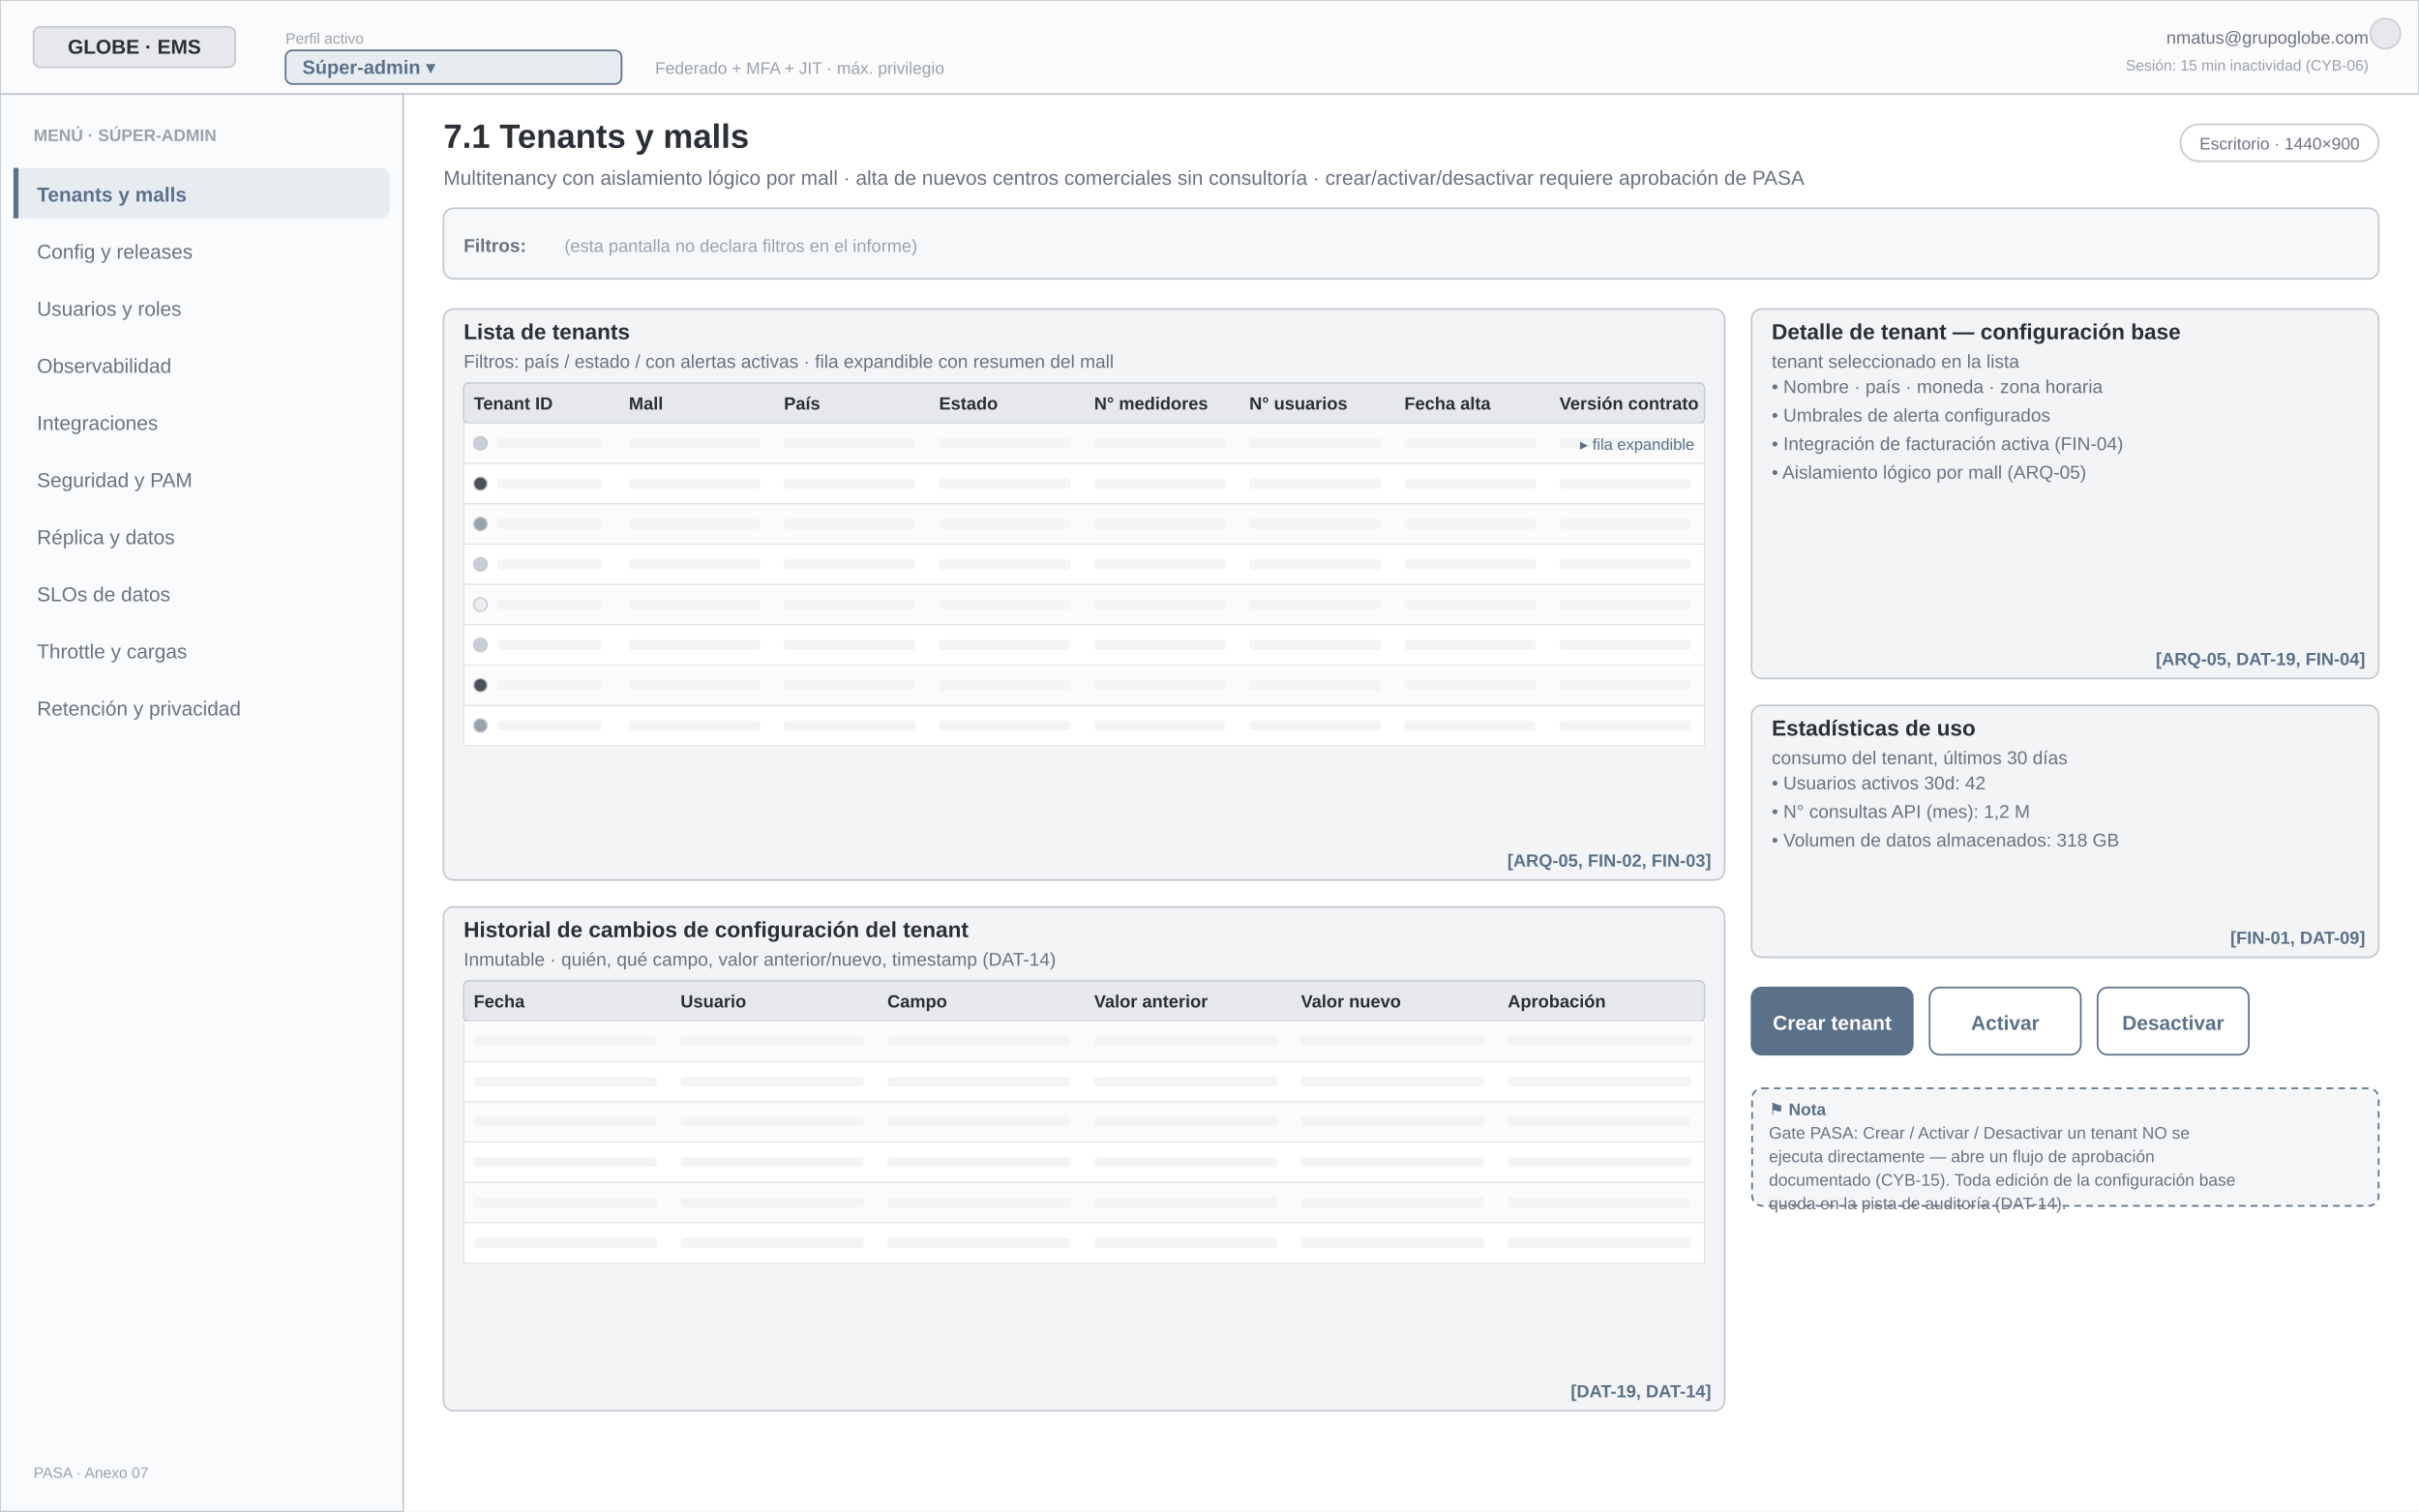
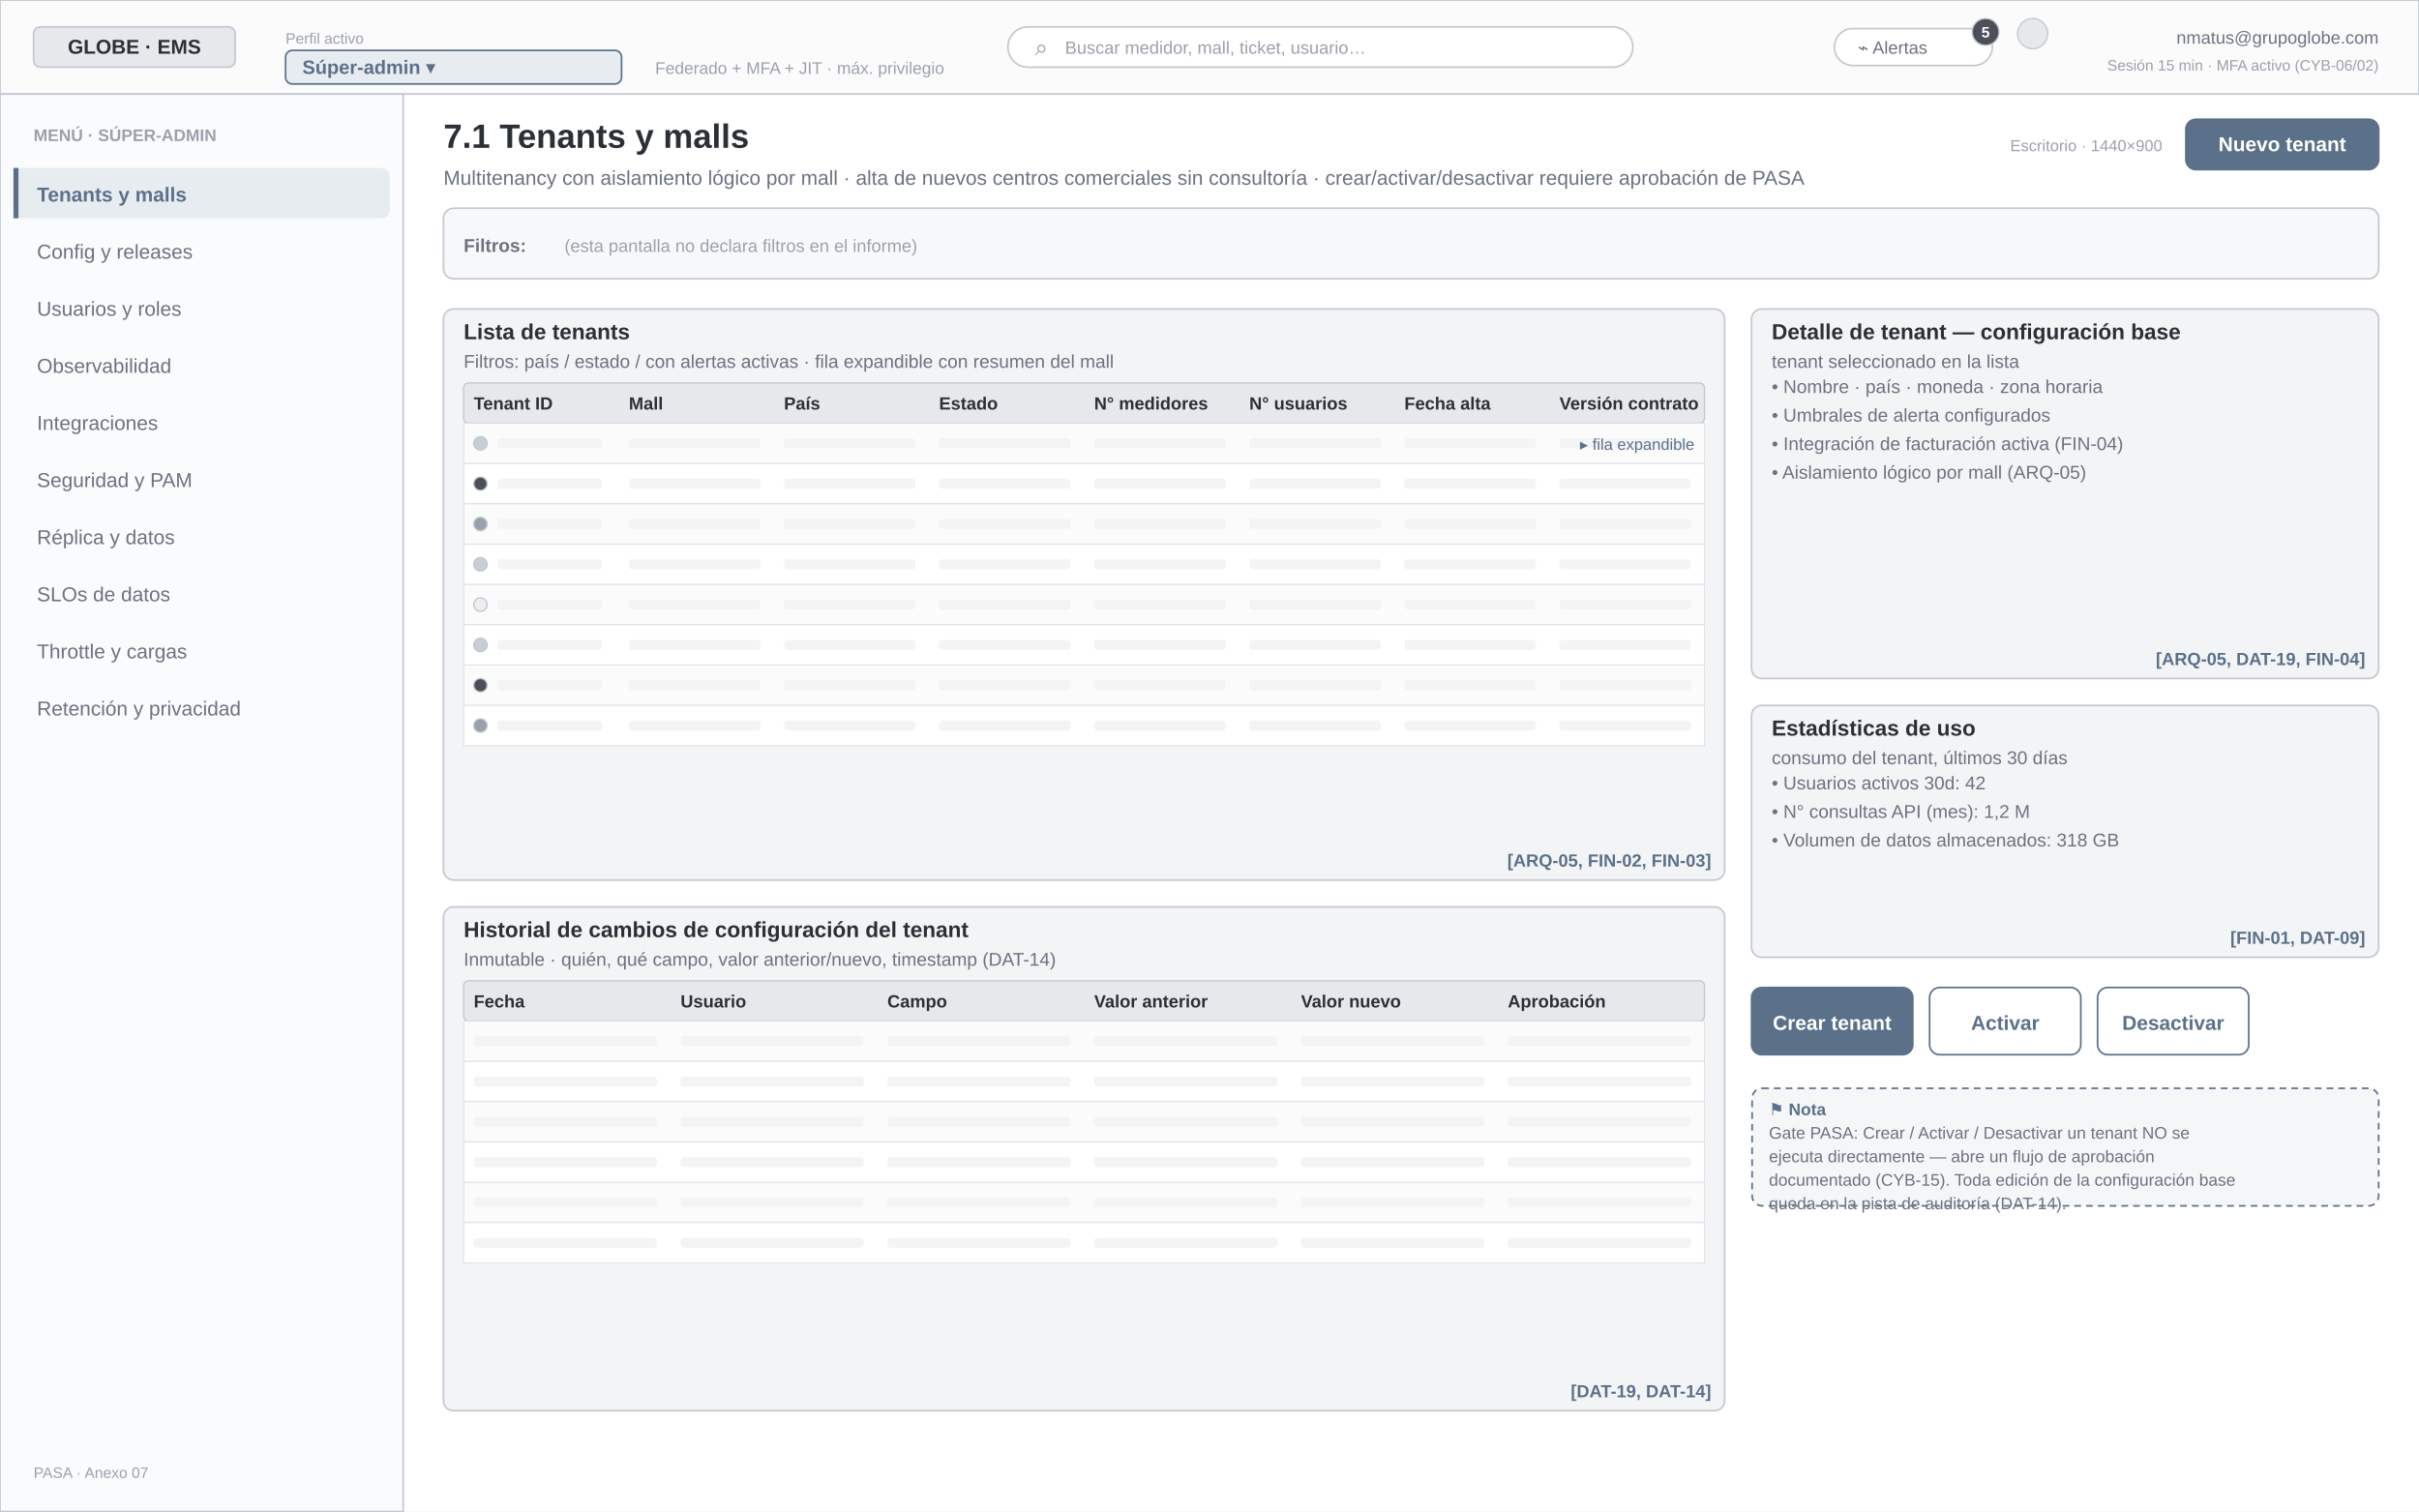
<svg xmlns="http://www.w3.org/2000/svg" viewBox="0 0 1440 900" width="1440" height="900" font-family="'Segoe UI', 'Helvetica Neue', Arial, sans-serif">
  <rect x="0" y="0" width="1440" height="900" rx="0" fill="#ffffff" stroke="none" stroke-width="1" />
  <rect x="0" y="0" width="1440" height="56" rx="0" fill="#fbfbfc" stroke="#c3c8d0" stroke-width="1" />
  <rect x="20" y="16" width="120" height="24" rx="4" fill="#e6e8ec" stroke="#c3c8d0" stroke-width="1" />
  <text x="80" y="32" font-family="'Segoe UI', 'Helvetica Neue', Arial, sans-serif" font-size="12" fill="#2b2f36" font-weight="700" text-anchor="middle">GLOBE · EMS</text>
  <text x="170" y="26" font-family="'Segoe UI', 'Helvetica Neue', Arial, sans-serif" font-size="9" fill="#9aa1ac" font-weight="normal" text-anchor="start">Perfil activo</text>
  <rect x="170" y="30" width="200" height="20" rx="4" fill="#e7ecf1" stroke="#5b7089" stroke-width="1" />
  <text x="180" y="44" font-family="'Segoe UI', 'Helvetica Neue', Arial, sans-serif" font-size="11.5" fill="#5b7089" font-weight="600" text-anchor="start">Súper-admin  ▾</text>
  <text x="390" y="44" font-family="'Segoe UI', 'Helvetica Neue', Arial, sans-serif" font-size="10" fill="#9aa1ac" font-weight="normal" text-anchor="start">Federado + MFA + JIT · máx. privilegio</text>
-   <text x="1410" y="26" font-family="'Segoe UI', 'Helvetica Neue', Arial, sans-serif" font-size="10.5" fill="#6b7280" font-weight="normal" text-anchor="end">nmatus@grupoglobe.com</text>
-   <text x="1410" y="42" font-family="'Segoe UI', 'Helvetica Neue', Arial, sans-serif" font-size="9" fill="#9aa1ac" font-weight="normal" text-anchor="end">Sesión: 15 min inactividad (CYB-06)</text>
-   <circle cx="1420" cy="20" r="9" fill="#e6e8ec" stroke="#c3c8d0" stroke-width="0.8" />
+   <rect x="600" y="16" width="372" height="24" rx="12" fill="#ffffff" stroke="#c3c8d0" stroke-width="1" />
+   <text x="616" y="33" font-family="'Segoe UI', 'Helvetica Neue', Arial, sans-serif" font-size="14" fill="#9aa1ac" font-weight="normal" text-anchor="start">⌕</text>
+   <text x="634" y="32" font-family="'Segoe UI', 'Helvetica Neue', Arial, sans-serif" font-size="10.5" fill="#9aa1ac" font-weight="normal" text-anchor="start">Buscar medidor, mall, ticket, usuario…</text>
+   <rect x="1092" y="17" width="94" height="22" rx="11" fill="#ffffff" stroke="#c3c8d0" stroke-width="1" />
+   <text x="1106" y="32" font-family="'Segoe UI', 'Helvetica Neue', Arial, sans-serif" font-size="10.5" fill="#6b7280" font-weight="normal" text-anchor="start">⌁ Alertas</text>
+   <circle cx="1182" cy="19" r="8" fill="#4b5059" stroke="#c3c8d0" stroke-width="0.8" />
+   <text x="1182" y="22.3" font-family="'Segoe UI', 'Helvetica Neue', Arial, sans-serif" font-size="9" fill="#ffffff" font-weight="700" text-anchor="middle">5</text>
+   <circle cx="1210" cy="20" r="9" fill="#e6e8ec" stroke="#c3c8d0" stroke-width="0.8" />
+   <text x="1416" y="26" font-family="'Segoe UI', 'Helvetica Neue', Arial, sans-serif" font-size="10.5" fill="#6b7280" font-weight="normal" text-anchor="end">nmatus@grupoglobe.com</text>
+   <text x="1416" y="42" font-family="'Segoe UI', 'Helvetica Neue', Arial, sans-serif" font-size="9" fill="#9aa1ac" font-weight="normal" text-anchor="end">Sesión 15 min · MFA activo (CYB-06/02)</text>
  <rect x="0" y="56" width="240" height="844" rx="0" fill="#fafbfc" stroke="#c3c8d0" stroke-width="1" />
  <text x="20" y="84" font-family="'Segoe UI', 'Helvetica Neue', Arial, sans-serif" font-size="10" fill="#9aa1ac" font-weight="700" text-anchor="start">MENÚ · SÚPER-ADMIN</text>
  <rect x="8" y="100" width="224" height="30" rx="5" fill="#e7ecf1" stroke="none" stroke-width="1" />
  <rect x="8" y="100" width="3" height="30" rx="0" fill="#5b7089" stroke="none" stroke-width="1" />
  <text x="22" y="120" font-family="'Segoe UI', 'Helvetica Neue', Arial, sans-serif" font-size="12" fill="#5b7089" font-weight="700" text-anchor="start">Tenants y malls</text>
  <text x="22" y="154" font-family="'Segoe UI', 'Helvetica Neue', Arial, sans-serif" font-size="12" fill="#6b7280" font-weight="normal" text-anchor="start">Config y releases</text>
  <text x="22" y="188" font-family="'Segoe UI', 'Helvetica Neue', Arial, sans-serif" font-size="12" fill="#6b7280" font-weight="normal" text-anchor="start">Usuarios y roles</text>
  <text x="22" y="222" font-family="'Segoe UI', 'Helvetica Neue', Arial, sans-serif" font-size="12" fill="#6b7280" font-weight="normal" text-anchor="start">Observabilidad</text>
  <text x="22" y="256" font-family="'Segoe UI', 'Helvetica Neue', Arial, sans-serif" font-size="12" fill="#6b7280" font-weight="normal" text-anchor="start">Integraciones</text>
  <text x="22" y="290" font-family="'Segoe UI', 'Helvetica Neue', Arial, sans-serif" font-size="12" fill="#6b7280" font-weight="normal" text-anchor="start">Seguridad y PAM</text>
  <text x="22" y="324" font-family="'Segoe UI', 'Helvetica Neue', Arial, sans-serif" font-size="12" fill="#6b7280" font-weight="normal" text-anchor="start">Réplica y datos</text>
  <text x="22" y="358" font-family="'Segoe UI', 'Helvetica Neue', Arial, sans-serif" font-size="12" fill="#6b7280" font-weight="normal" text-anchor="start">SLOs de datos</text>
  <text x="22" y="392" font-family="'Segoe UI', 'Helvetica Neue', Arial, sans-serif" font-size="12" fill="#6b7280" font-weight="normal" text-anchor="start">Throttle y cargas</text>
  <text x="22" y="426" font-family="'Segoe UI', 'Helvetica Neue', Arial, sans-serif" font-size="12" fill="#6b7280" font-weight="normal" text-anchor="start">Retención y privacidad</text>
  <text x="20" y="880" font-family="'Segoe UI', 'Helvetica Neue', Arial, sans-serif" font-size="9" fill="#9aa1ac" font-weight="normal" text-anchor="start">PASA · Anexo 07</text>
  <text x="264" y="88" font-family="'Segoe UI', 'Helvetica Neue', Arial, sans-serif" font-size="20" fill="#2b2f36" font-weight="700" text-anchor="start">7.1  Tenants y malls</text>
-   <rect x="1298" y="74" width="118" height="22" rx="11" fill="#ffffff" stroke="#c3c8d0" stroke-width="1" />
-   <text x="1357" y="89" font-family="'Segoe UI', 'Helvetica Neue', Arial, sans-serif" font-size="10" fill="#6b7280" font-weight="normal" text-anchor="middle">Escritorio · 1440×900</text>
+   <rect x="1301.2" y="71" width="114.8" height="30" rx="6" fill="#5b7089" stroke="#5b7089" stroke-width="1" />
+   <text x="1358.6" y="90" font-family="'Segoe UI', 'Helvetica Neue', Arial, sans-serif" font-size="12" fill="#ffffff" font-weight="700" text-anchor="middle">Nuevo tenant</text>
+   <text x="1287.2" y="90" font-family="'Segoe UI', 'Helvetica Neue', Arial, sans-serif" font-size="9.5" fill="#9aa1ac" font-weight="normal" text-anchor="end">Escritorio · 1440×900</text>
  <text x="264" y="110" font-family="'Segoe UI', 'Helvetica Neue', Arial, sans-serif" font-size="12" fill="#6b7280" font-weight="normal" text-anchor="start">Multitenancy con aislamiento lógico por mall · alta de nuevos centros comerciales sin consultoría · crear/activar/desactivar requiere aprobación de PASA</text>
  <rect x="264" y="124" width="1152" height="42" rx="6" fill="#f7f8fa" stroke="#c3c8d0" stroke-width="1" />
  <text x="276" y="150" font-family="'Segoe UI', 'Helvetica Neue', Arial, sans-serif" font-size="11" fill="#6b7280" font-weight="700" text-anchor="start">Filtros:</text>
  <text x="336" y="150" font-family="'Segoe UI', 'Helvetica Neue', Arial, sans-serif" font-size="10.5" fill="#9aa1ac" font-weight="normal" text-anchor="start">(esta pantalla no declara filtros en el informe)</text>
  <rect x="1043" y="648" width="373" height="70" rx="6" fill="#f4f6f8" stroke="#5b7089" stroke-width="1" stroke-dasharray="4 3" />
  <text x="1053" y="664" font-family="'Segoe UI', 'Helvetica Neue', Arial, sans-serif" font-size="10" fill="#5b7089" font-weight="700" text-anchor="start">⚑ Nota</text>
  <text x="1053" y="678" font-family="'Segoe UI', 'Helvetica Neue', Arial, sans-serif" font-size="10" fill="#6b7280" font-weight="normal" text-anchor="start">Gate PASA: Crear / Activar / Desactivar un tenant NO se</text>
  <text x="1053" y="692" font-family="'Segoe UI', 'Helvetica Neue', Arial, sans-serif" font-size="10" fill="#6b7280" font-weight="normal" text-anchor="start">ejecuta directamente — abre un flujo de aprobación</text>
  <text x="1053" y="706" font-family="'Segoe UI', 'Helvetica Neue', Arial, sans-serif" font-size="10" fill="#6b7280" font-weight="normal" text-anchor="start">documentado (CYB-15). Toda edición de la configuración base</text>
  <text x="1053" y="720" font-family="'Segoe UI', 'Helvetica Neue', Arial, sans-serif" font-size="10" fill="#6b7280" font-weight="normal" text-anchor="start">queda en la pista de auditoría (DAT-14).</text>
  <rect x="264.0" y="184" width="762.667" height="340" rx="6" fill="#f3f4f6" stroke="#c3c8d0" stroke-width="1" />
  <text x="276.0" y="202" font-family="'Segoe UI', 'Helvetica Neue', Arial, sans-serif" font-size="13" fill="#2b2f36" font-weight="700" text-anchor="start">Lista de tenants</text>
  <text x="276.0" y="219" font-family="'Segoe UI', 'Helvetica Neue', Arial, sans-serif" font-size="11" fill="#6b7280" font-weight="normal" text-anchor="start">Filtros: país / estado / con alertas activas · fila expandible con resumen del mall</text>
  <rect x="276.0" y="228" width="738.667" height="24" rx="3" fill="#e6e8ec" stroke="#c3c8d0" stroke-width="0.8" />
  <text x="282.0" y="243.84" font-family="'Segoe UI', 'Helvetica Neue', Arial, sans-serif" font-size="10.5" fill="#2b2f36" font-weight="700" text-anchor="start">Tenant ID</text>
  <text x="374.333" y="243.84" font-family="'Segoe UI', 'Helvetica Neue', Arial, sans-serif" font-size="10.5" fill="#2b2f36" font-weight="700" text-anchor="start">Mall</text>
  <text x="466.667" y="243.84" font-family="'Segoe UI', 'Helvetica Neue', Arial, sans-serif" font-size="10.5" fill="#2b2f36" font-weight="700" text-anchor="start">País</text>
  <text x="559.0" y="243.84" font-family="'Segoe UI', 'Helvetica Neue', Arial, sans-serif" font-size="10.5" fill="#2b2f36" font-weight="700" text-anchor="start">Estado</text>
  <text x="651.333" y="243.84" font-family="'Segoe UI', 'Helvetica Neue', Arial, sans-serif" font-size="10.5" fill="#2b2f36" font-weight="700" text-anchor="start">N° medidores</text>
  <text x="743.667" y="243.84" font-family="'Segoe UI', 'Helvetica Neue', Arial, sans-serif" font-size="10.5" fill="#2b2f36" font-weight="700" text-anchor="start">N° usuarios</text>
  <text x="836.0" y="243.84" font-family="'Segoe UI', 'Helvetica Neue', Arial, sans-serif" font-size="10.5" fill="#2b2f36" font-weight="700" text-anchor="start">Fecha alta</text>
  <text x="928.333" y="243.84" font-family="'Segoe UI', 'Helvetica Neue', Arial, sans-serif" font-size="10.5" fill="#2b2f36" font-weight="700" text-anchor="start">Versión contrato</text>
  <rect x="276.0" y="252" width="738.667" height="24" rx="0" fill="#fbfbfc" stroke="#d9dce1" stroke-width="0.5" />
  <circle cx="286.0" cy="264.0" r="4" fill="#c9ced6" stroke="#c3c8d0" stroke-width="0.8" />
  <rect x="296.0" y="261.0" width="62.333" height="6" rx="2" fill="#f3f4f6" stroke="none" stroke-width="1" />
  <rect x="374.333" y="261.0" width="78.333" height="6" rx="2" fill="#f3f4f6" stroke="none" stroke-width="1" />
  <rect x="466.667" y="261.0" width="78.333" height="6" rx="2" fill="#f3f4f6" stroke="none" stroke-width="1" />
  <rect x="559.0" y="261.0" width="78.333" height="6" rx="2" fill="#f3f4f6" stroke="none" stroke-width="1" />
  <rect x="651.333" y="261.0" width="78.333" height="6" rx="2" fill="#f3f4f6" stroke="none" stroke-width="1" />
  <rect x="743.667" y="261.0" width="78.333" height="6" rx="2" fill="#f3f4f6" stroke="none" stroke-width="1" />
  <rect x="836.0" y="261.0" width="78.333" height="6" rx="2" fill="#f3f4f6" stroke="none" stroke-width="1" />
  <rect x="928.333" y="261.0" width="78.333" height="6" rx="2" fill="#f3f4f6" stroke="none" stroke-width="1" />
  <rect x="276.0" y="276" width="738.667" height="24" rx="0" fill="#ffffff" stroke="#d9dce1" stroke-width="0.5" />
  <circle cx="286.0" cy="288.0" r="4" fill="#4b5059" stroke="#c3c8d0" stroke-width="0.8" />
  <rect x="296.0" y="285.0" width="62.333" height="6" rx="2" fill="#f3f4f6" stroke="none" stroke-width="1" />
  <rect x="374.333" y="285.0" width="78.333" height="6" rx="2" fill="#f3f4f6" stroke="none" stroke-width="1" />
  <rect x="466.667" y="285.0" width="78.333" height="6" rx="2" fill="#f3f4f6" stroke="none" stroke-width="1" />
  <rect x="559.0" y="285.0" width="78.333" height="6" rx="2" fill="#f3f4f6" stroke="none" stroke-width="1" />
  <rect x="651.333" y="285.0" width="78.333" height="6" rx="2" fill="#f3f4f6" stroke="none" stroke-width="1" />
  <rect x="743.667" y="285.0" width="78.333" height="6" rx="2" fill="#f3f4f6" stroke="none" stroke-width="1" />
  <rect x="836.0" y="285.0" width="78.333" height="6" rx="2" fill="#f3f4f6" stroke="none" stroke-width="1" />
  <rect x="928.333" y="285.0" width="78.333" height="6" rx="2" fill="#f3f4f6" stroke="none" stroke-width="1" />
  <rect x="276.0" y="300" width="738.667" height="24" rx="0" fill="#fbfbfc" stroke="#d9dce1" stroke-width="0.5" />
  <circle cx="286.0" cy="312.0" r="4" fill="#9aa1ac" stroke="#c3c8d0" stroke-width="0.8" />
  <rect x="296.0" y="309.0" width="62.333" height="6" rx="2" fill="#f3f4f6" stroke="none" stroke-width="1" />
  <rect x="374.333" y="309.0" width="78.333" height="6" rx="2" fill="#f3f4f6" stroke="none" stroke-width="1" />
  <rect x="466.667" y="309.0" width="78.333" height="6" rx="2" fill="#f3f4f6" stroke="none" stroke-width="1" />
  <rect x="559.0" y="309.0" width="78.333" height="6" rx="2" fill="#f3f4f6" stroke="none" stroke-width="1" />
  <rect x="651.333" y="309.0" width="78.333" height="6" rx="2" fill="#f3f4f6" stroke="none" stroke-width="1" />
  <rect x="743.667" y="309.0" width="78.333" height="6" rx="2" fill="#f3f4f6" stroke="none" stroke-width="1" />
  <rect x="836.0" y="309.0" width="78.333" height="6" rx="2" fill="#f3f4f6" stroke="none" stroke-width="1" />
  <rect x="928.333" y="309.0" width="78.333" height="6" rx="2" fill="#f3f4f6" stroke="none" stroke-width="1" />
  <rect x="276.0" y="324" width="738.667" height="24" rx="0" fill="#ffffff" stroke="#d9dce1" stroke-width="0.5" />
  <circle cx="286.0" cy="336.0" r="4" fill="#c9ced6" stroke="#c3c8d0" stroke-width="0.8" />
  <rect x="296.0" y="333.0" width="62.333" height="6" rx="2" fill="#f3f4f6" stroke="none" stroke-width="1" />
  <rect x="374.333" y="333.0" width="78.333" height="6" rx="2" fill="#f3f4f6" stroke="none" stroke-width="1" />
  <rect x="466.667" y="333.0" width="78.333" height="6" rx="2" fill="#f3f4f6" stroke="none" stroke-width="1" />
  <rect x="559.0" y="333.0" width="78.333" height="6" rx="2" fill="#f3f4f6" stroke="none" stroke-width="1" />
  <rect x="651.333" y="333.0" width="78.333" height="6" rx="2" fill="#f3f4f6" stroke="none" stroke-width="1" />
  <rect x="743.667" y="333.0" width="78.333" height="6" rx="2" fill="#f3f4f6" stroke="none" stroke-width="1" />
  <rect x="836.0" y="333.0" width="78.333" height="6" rx="2" fill="#f3f4f6" stroke="none" stroke-width="1" />
  <rect x="928.333" y="333.0" width="78.333" height="6" rx="2" fill="#f3f4f6" stroke="none" stroke-width="1" />
  <rect x="276.0" y="348" width="738.667" height="24" rx="0" fill="#fbfbfc" stroke="#d9dce1" stroke-width="0.5" />
  <circle cx="286.0" cy="360.0" r="4" fill="#eceef1" stroke="#c3c8d0" stroke-width="0.8" />
  <rect x="296.0" y="357.0" width="62.333" height="6" rx="2" fill="#f3f4f6" stroke="none" stroke-width="1" />
  <rect x="374.333" y="357.0" width="78.333" height="6" rx="2" fill="#f3f4f6" stroke="none" stroke-width="1" />
  <rect x="466.667" y="357.0" width="78.333" height="6" rx="2" fill="#f3f4f6" stroke="none" stroke-width="1" />
  <rect x="559.0" y="357.0" width="78.333" height="6" rx="2" fill="#f3f4f6" stroke="none" stroke-width="1" />
  <rect x="651.333" y="357.0" width="78.333" height="6" rx="2" fill="#f3f4f6" stroke="none" stroke-width="1" />
  <rect x="743.667" y="357.0" width="78.333" height="6" rx="2" fill="#f3f4f6" stroke="none" stroke-width="1" />
  <rect x="836.0" y="357.0" width="78.333" height="6" rx="2" fill="#f3f4f6" stroke="none" stroke-width="1" />
  <rect x="928.333" y="357.0" width="78.333" height="6" rx="2" fill="#f3f4f6" stroke="none" stroke-width="1" />
  <rect x="276.0" y="372" width="738.667" height="24" rx="0" fill="#ffffff" stroke="#d9dce1" stroke-width="0.5" />
  <circle cx="286.0" cy="384.0" r="4" fill="#c9ced6" stroke="#c3c8d0" stroke-width="0.8" />
  <rect x="296.0" y="381.0" width="62.333" height="6" rx="2" fill="#f3f4f6" stroke="none" stroke-width="1" />
  <rect x="374.333" y="381.0" width="78.333" height="6" rx="2" fill="#f3f4f6" stroke="none" stroke-width="1" />
  <rect x="466.667" y="381.0" width="78.333" height="6" rx="2" fill="#f3f4f6" stroke="none" stroke-width="1" />
  <rect x="559.0" y="381.0" width="78.333" height="6" rx="2" fill="#f3f4f6" stroke="none" stroke-width="1" />
  <rect x="651.333" y="381.0" width="78.333" height="6" rx="2" fill="#f3f4f6" stroke="none" stroke-width="1" />
  <rect x="743.667" y="381.0" width="78.333" height="6" rx="2" fill="#f3f4f6" stroke="none" stroke-width="1" />
  <rect x="836.0" y="381.0" width="78.333" height="6" rx="2" fill="#f3f4f6" stroke="none" stroke-width="1" />
  <rect x="928.333" y="381.0" width="78.333" height="6" rx="2" fill="#f3f4f6" stroke="none" stroke-width="1" />
  <rect x="276.0" y="396" width="738.667" height="24" rx="0" fill="#fbfbfc" stroke="#d9dce1" stroke-width="0.5" />
  <circle cx="286.0" cy="408.0" r="4" fill="#4b5059" stroke="#c3c8d0" stroke-width="0.8" />
  <rect x="296.0" y="405.0" width="62.333" height="6" rx="2" fill="#f3f4f6" stroke="none" stroke-width="1" />
  <rect x="374.333" y="405.0" width="78.333" height="6" rx="2" fill="#f3f4f6" stroke="none" stroke-width="1" />
  <rect x="466.667" y="405.0" width="78.333" height="6" rx="2" fill="#f3f4f6" stroke="none" stroke-width="1" />
  <rect x="559.0" y="405.0" width="78.333" height="6" rx="2" fill="#f3f4f6" stroke="none" stroke-width="1" />
  <rect x="651.333" y="405.0" width="78.333" height="6" rx="2" fill="#f3f4f6" stroke="none" stroke-width="1" />
  <rect x="743.667" y="405.0" width="78.333" height="6" rx="2" fill="#f3f4f6" stroke="none" stroke-width="1" />
  <rect x="836.0" y="405.0" width="78.333" height="6" rx="2" fill="#f3f4f6" stroke="none" stroke-width="1" />
  <rect x="928.333" y="405.0" width="78.333" height="6" rx="2" fill="#f3f4f6" stroke="none" stroke-width="1" />
  <rect x="276.0" y="420" width="738.667" height="24" rx="0" fill="#ffffff" stroke="#d9dce1" stroke-width="0.5" />
  <circle cx="286.0" cy="432.0" r="4" fill="#9aa1ac" stroke="#c3c8d0" stroke-width="0.8" />
  <rect x="296.0" y="429.0" width="62.333" height="6" rx="2" fill="#f3f4f6" stroke="none" stroke-width="1" />
  <rect x="374.333" y="429.0" width="78.333" height="6" rx="2" fill="#f3f4f6" stroke="none" stroke-width="1" />
  <rect x="466.667" y="429.0" width="78.333" height="6" rx="2" fill="#f3f4f6" stroke="none" stroke-width="1" />
  <rect x="559.0" y="429.0" width="78.333" height="6" rx="2" fill="#f3f4f6" stroke="none" stroke-width="1" />
  <rect x="651.333" y="429.0" width="78.333" height="6" rx="2" fill="#f3f4f6" stroke="none" stroke-width="1" />
  <rect x="743.667" y="429.0" width="78.333" height="6" rx="2" fill="#f3f4f6" stroke="none" stroke-width="1" />
  <rect x="836.0" y="429.0" width="78.333" height="6" rx="2" fill="#f3f4f6" stroke="none" stroke-width="1" />
  <rect x="928.333" y="429.0" width="78.333" height="6" rx="2" fill="#f3f4f6" stroke="none" stroke-width="1" />
  <text x="1008.667" y="267.84" font-family="'Segoe UI', 'Helvetica Neue', Arial, sans-serif" font-size="9.5" fill="#5b7089" font-weight="normal" text-anchor="end">▸ fila expandible</text>
  <text x="1018.667" y="516" font-family="'Segoe UI', 'Helvetica Neue', Arial, sans-serif" font-size="10.5" fill="#5b7089" font-weight="600" text-anchor="end">[ARQ-05, FIN-02, FIN-03]</text>
  <rect x="264.0" y="540" width="762.667" height="300" rx="6" fill="#f3f4f6" stroke="#c3c8d0" stroke-width="1" />
  <text x="276.0" y="558" font-family="'Segoe UI', 'Helvetica Neue', Arial, sans-serif" font-size="13" fill="#2b2f36" font-weight="700" text-anchor="start">Historial de cambios de configuración del tenant</text>
  <text x="276.0" y="575" font-family="'Segoe UI', 'Helvetica Neue', Arial, sans-serif" font-size="11" fill="#6b7280" font-weight="normal" text-anchor="start">Inmutable · quién, qué campo, valor anterior/nuevo, timestamp (DAT-14)</text>
  <rect x="276.0" y="584" width="738.667" height="24" rx="3" fill="#e6e8ec" stroke="#c3c8d0" stroke-width="0.8" />
  <text x="282.0" y="599.84" font-family="'Segoe UI', 'Helvetica Neue', Arial, sans-serif" font-size="10.5" fill="#2b2f36" font-weight="700" text-anchor="start">Fecha</text>
  <text x="405.111" y="599.84" font-family="'Segoe UI', 'Helvetica Neue', Arial, sans-serif" font-size="10.5" fill="#2b2f36" font-weight="700" text-anchor="start">Usuario</text>
  <text x="528.222" y="599.84" font-family="'Segoe UI', 'Helvetica Neue', Arial, sans-serif" font-size="10.5" fill="#2b2f36" font-weight="700" text-anchor="start">Campo</text>
  <text x="651.333" y="599.84" font-family="'Segoe UI', 'Helvetica Neue', Arial, sans-serif" font-size="10.5" fill="#2b2f36" font-weight="700" text-anchor="start">Valor anterior</text>
  <text x="774.444" y="599.84" font-family="'Segoe UI', 'Helvetica Neue', Arial, sans-serif" font-size="10.5" fill="#2b2f36" font-weight="700" text-anchor="start">Valor nuevo</text>
  <text x="897.556" y="599.84" font-family="'Segoe UI', 'Helvetica Neue', Arial, sans-serif" font-size="10.5" fill="#2b2f36" font-weight="700" text-anchor="start">Aprobación</text>
  <rect x="276.0" y="608" width="738.667" height="24" rx="0" fill="#fbfbfc" stroke="#d9dce1" stroke-width="0.5" />
  <rect x="282.0" y="617.0" width="109.111" height="6" rx="2" fill="#f3f4f6" stroke="none" stroke-width="1" />
  <rect x="405.111" y="617.0" width="109.111" height="6" rx="2" fill="#f3f4f6" stroke="none" stroke-width="1" />
  <rect x="528.222" y="617.0" width="109.111" height="6" rx="2" fill="#f3f4f6" stroke="none" stroke-width="1" />
  <rect x="651.333" y="617.0" width="109.111" height="6" rx="2" fill="#f3f4f6" stroke="none" stroke-width="1" />
  <rect x="774.444" y="617.0" width="109.111" height="6" rx="2" fill="#f3f4f6" stroke="none" stroke-width="1" />
  <rect x="897.556" y="617.0" width="109.111" height="6" rx="2" fill="#f3f4f6" stroke="none" stroke-width="1" />
  <rect x="276.0" y="632" width="738.667" height="24" rx="0" fill="#ffffff" stroke="#d9dce1" stroke-width="0.5" />
  <rect x="282.0" y="641.0" width="109.111" height="6" rx="2" fill="#f3f4f6" stroke="none" stroke-width="1" />
  <rect x="405.111" y="641.0" width="109.111" height="6" rx="2" fill="#f3f4f6" stroke="none" stroke-width="1" />
  <rect x="528.222" y="641.0" width="109.111" height="6" rx="2" fill="#f3f4f6" stroke="none" stroke-width="1" />
  <rect x="651.333" y="641.0" width="109.111" height="6" rx="2" fill="#f3f4f6" stroke="none" stroke-width="1" />
  <rect x="774.444" y="641.0" width="109.111" height="6" rx="2" fill="#f3f4f6" stroke="none" stroke-width="1" />
  <rect x="897.556" y="641.0" width="109.111" height="6" rx="2" fill="#f3f4f6" stroke="none" stroke-width="1" />
  <rect x="276.0" y="656" width="738.667" height="24" rx="0" fill="#fbfbfc" stroke="#d9dce1" stroke-width="0.5" />
  <rect x="282.0" y="665.0" width="109.111" height="6" rx="2" fill="#f3f4f6" stroke="none" stroke-width="1" />
  <rect x="405.111" y="665.0" width="109.111" height="6" rx="2" fill="#f3f4f6" stroke="none" stroke-width="1" />
  <rect x="528.222" y="665.0" width="109.111" height="6" rx="2" fill="#f3f4f6" stroke="none" stroke-width="1" />
  <rect x="651.333" y="665.0" width="109.111" height="6" rx="2" fill="#f3f4f6" stroke="none" stroke-width="1" />
  <rect x="774.444" y="665.0" width="109.111" height="6" rx="2" fill="#f3f4f6" stroke="none" stroke-width="1" />
  <rect x="897.556" y="665.0" width="109.111" height="6" rx="2" fill="#f3f4f6" stroke="none" stroke-width="1" />
  <rect x="276.0" y="680" width="738.667" height="24" rx="0" fill="#ffffff" stroke="#d9dce1" stroke-width="0.5" />
  <rect x="282.0" y="689.0" width="109.111" height="6" rx="2" fill="#f3f4f6" stroke="none" stroke-width="1" />
  <rect x="405.111" y="689.0" width="109.111" height="6" rx="2" fill="#f3f4f6" stroke="none" stroke-width="1" />
  <rect x="528.222" y="689.0" width="109.111" height="6" rx="2" fill="#f3f4f6" stroke="none" stroke-width="1" />
  <rect x="651.333" y="689.0" width="109.111" height="6" rx="2" fill="#f3f4f6" stroke="none" stroke-width="1" />
  <rect x="774.444" y="689.0" width="109.111" height="6" rx="2" fill="#f3f4f6" stroke="none" stroke-width="1" />
  <rect x="897.556" y="689.0" width="109.111" height="6" rx="2" fill="#f3f4f6" stroke="none" stroke-width="1" />
  <rect x="276.0" y="704" width="738.667" height="24" rx="0" fill="#fbfbfc" stroke="#d9dce1" stroke-width="0.5" />
  <rect x="282.0" y="713.0" width="109.111" height="6" rx="2" fill="#f3f4f6" stroke="none" stroke-width="1" />
  <rect x="405.111" y="713.0" width="109.111" height="6" rx="2" fill="#f3f4f6" stroke="none" stroke-width="1" />
  <rect x="528.222" y="713.0" width="109.111" height="6" rx="2" fill="#f3f4f6" stroke="none" stroke-width="1" />
  <rect x="651.333" y="713.0" width="109.111" height="6" rx="2" fill="#f3f4f6" stroke="none" stroke-width="1" />
  <rect x="774.444" y="713.0" width="109.111" height="6" rx="2" fill="#f3f4f6" stroke="none" stroke-width="1" />
  <rect x="897.556" y="713.0" width="109.111" height="6" rx="2" fill="#f3f4f6" stroke="none" stroke-width="1" />
  <rect x="276.0" y="728" width="738.667" height="24" rx="0" fill="#ffffff" stroke="#d9dce1" stroke-width="0.5" />
  <rect x="282.0" y="737.0" width="109.111" height="6" rx="2" fill="#f3f4f6" stroke="none" stroke-width="1" />
  <rect x="405.111" y="737.0" width="109.111" height="6" rx="2" fill="#f3f4f6" stroke="none" stroke-width="1" />
  <rect x="528.222" y="737.0" width="109.111" height="6" rx="2" fill="#f3f4f6" stroke="none" stroke-width="1" />
  <rect x="651.333" y="737.0" width="109.111" height="6" rx="2" fill="#f3f4f6" stroke="none" stroke-width="1" />
  <rect x="774.444" y="737.0" width="109.111" height="6" rx="2" fill="#f3f4f6" stroke="none" stroke-width="1" />
  <rect x="897.556" y="737.0" width="109.111" height="6" rx="2" fill="#f3f4f6" stroke="none" stroke-width="1" />
  <text x="1018.667" y="832" font-family="'Segoe UI', 'Helvetica Neue', Arial, sans-serif" font-size="10.5" fill="#5b7089" font-weight="600" text-anchor="end">[DAT-19, DAT-14]</text>
  <rect x="1042.667" y="184" width="373.333" height="220" rx="6" fill="#f3f4f6" stroke="#c3c8d0" stroke-width="1" />
  <text x="1054.667" y="202" font-family="'Segoe UI', 'Helvetica Neue', Arial, sans-serif" font-size="13" fill="#2b2f36" font-weight="700" text-anchor="start">Detalle de tenant — configuración base</text>
  <text x="1054.667" y="219" font-family="'Segoe UI', 'Helvetica Neue', Arial, sans-serif" font-size="11" fill="#6b7280" font-weight="normal" text-anchor="start">tenant seleccionado en la lista</text>
  <text x="1054.667" y="234" font-family="'Segoe UI', 'Helvetica Neue', Arial, sans-serif" font-size="11" fill="#6b7280" font-weight="normal" text-anchor="start">• Nombre · país · moneda · zona horaria</text>
  <text x="1054.667" y="251" font-family="'Segoe UI', 'Helvetica Neue', Arial, sans-serif" font-size="11" fill="#6b7280" font-weight="normal" text-anchor="start">• Umbrales de alerta configurados</text>
  <text x="1054.667" y="268" font-family="'Segoe UI', 'Helvetica Neue', Arial, sans-serif" font-size="11" fill="#6b7280" font-weight="normal" text-anchor="start">• Integración de facturación activa (FIN-04)</text>
  <text x="1054.667" y="285" font-family="'Segoe UI', 'Helvetica Neue', Arial, sans-serif" font-size="11" fill="#6b7280" font-weight="normal" text-anchor="start">• Aislamiento lógico por mall (ARQ-05)</text>
  <text x="1408" y="396" font-family="'Segoe UI', 'Helvetica Neue', Arial, sans-serif" font-size="10.5" fill="#5b7089" font-weight="600" text-anchor="end">[ARQ-05, DAT-19, FIN-04]</text>
  <rect x="1042.667" y="420" width="373.333" height="150" rx="6" fill="#f3f4f6" stroke="#c3c8d0" stroke-width="1" />
  <text x="1054.667" y="438" font-family="'Segoe UI', 'Helvetica Neue', Arial, sans-serif" font-size="13" fill="#2b2f36" font-weight="700" text-anchor="start">Estadísticas de uso</text>
  <text x="1054.667" y="455" font-family="'Segoe UI', 'Helvetica Neue', Arial, sans-serif" font-size="11" fill="#6b7280" font-weight="normal" text-anchor="start">consumo del tenant, últimos 30 días</text>
  <text x="1054.667" y="470" font-family="'Segoe UI', 'Helvetica Neue', Arial, sans-serif" font-size="11" fill="#6b7280" font-weight="normal" text-anchor="start">• Usuarios activos 30d: 42</text>
  <text x="1054.667" y="487" font-family="'Segoe UI', 'Helvetica Neue', Arial, sans-serif" font-size="11" fill="#6b7280" font-weight="normal" text-anchor="start">• N° consultas API (mes): 1,2 M</text>
  <text x="1054.667" y="504" font-family="'Segoe UI', 'Helvetica Neue', Arial, sans-serif" font-size="11" fill="#6b7280" font-weight="normal" text-anchor="start">• Volumen de datos almacenados: 318 GB</text>
  <text x="1408" y="562" font-family="'Segoe UI', 'Helvetica Neue', Arial, sans-serif" font-size="10.5" fill="#5b7089" font-weight="600" text-anchor="end">[FIN-01, DAT-09]</text>
  <rect x="1042.667" y="588" width="96" height="40" rx="6" fill="#5b7089" stroke="#5b7089" stroke-width="1" />
  <text x="1090.667" y="613.2" font-family="'Segoe UI', 'Helvetica Neue', Arial, sans-serif" font-size="12" fill="#ffffff" font-weight="600" text-anchor="middle">Crear tenant</text>
  <rect x="1148.667" y="588" width="90" height="40" rx="6" fill="#ffffff" stroke="#5b7089" stroke-width="1" />
  <text x="1193.667" y="613.2" font-family="'Segoe UI', 'Helvetica Neue', Arial, sans-serif" font-size="12" fill="#5b7089" font-weight="600" text-anchor="middle">Activar</text>
  <rect x="1248.667" y="588" width="90" height="40" rx="6" fill="#ffffff" stroke="#5b7089" stroke-width="1" />
  <text x="1293.667" y="613.2" font-family="'Segoe UI', 'Helvetica Neue', Arial, sans-serif" font-size="12" fill="#5b7089" font-weight="600" text-anchor="middle">Desactivar</text>
</svg>
